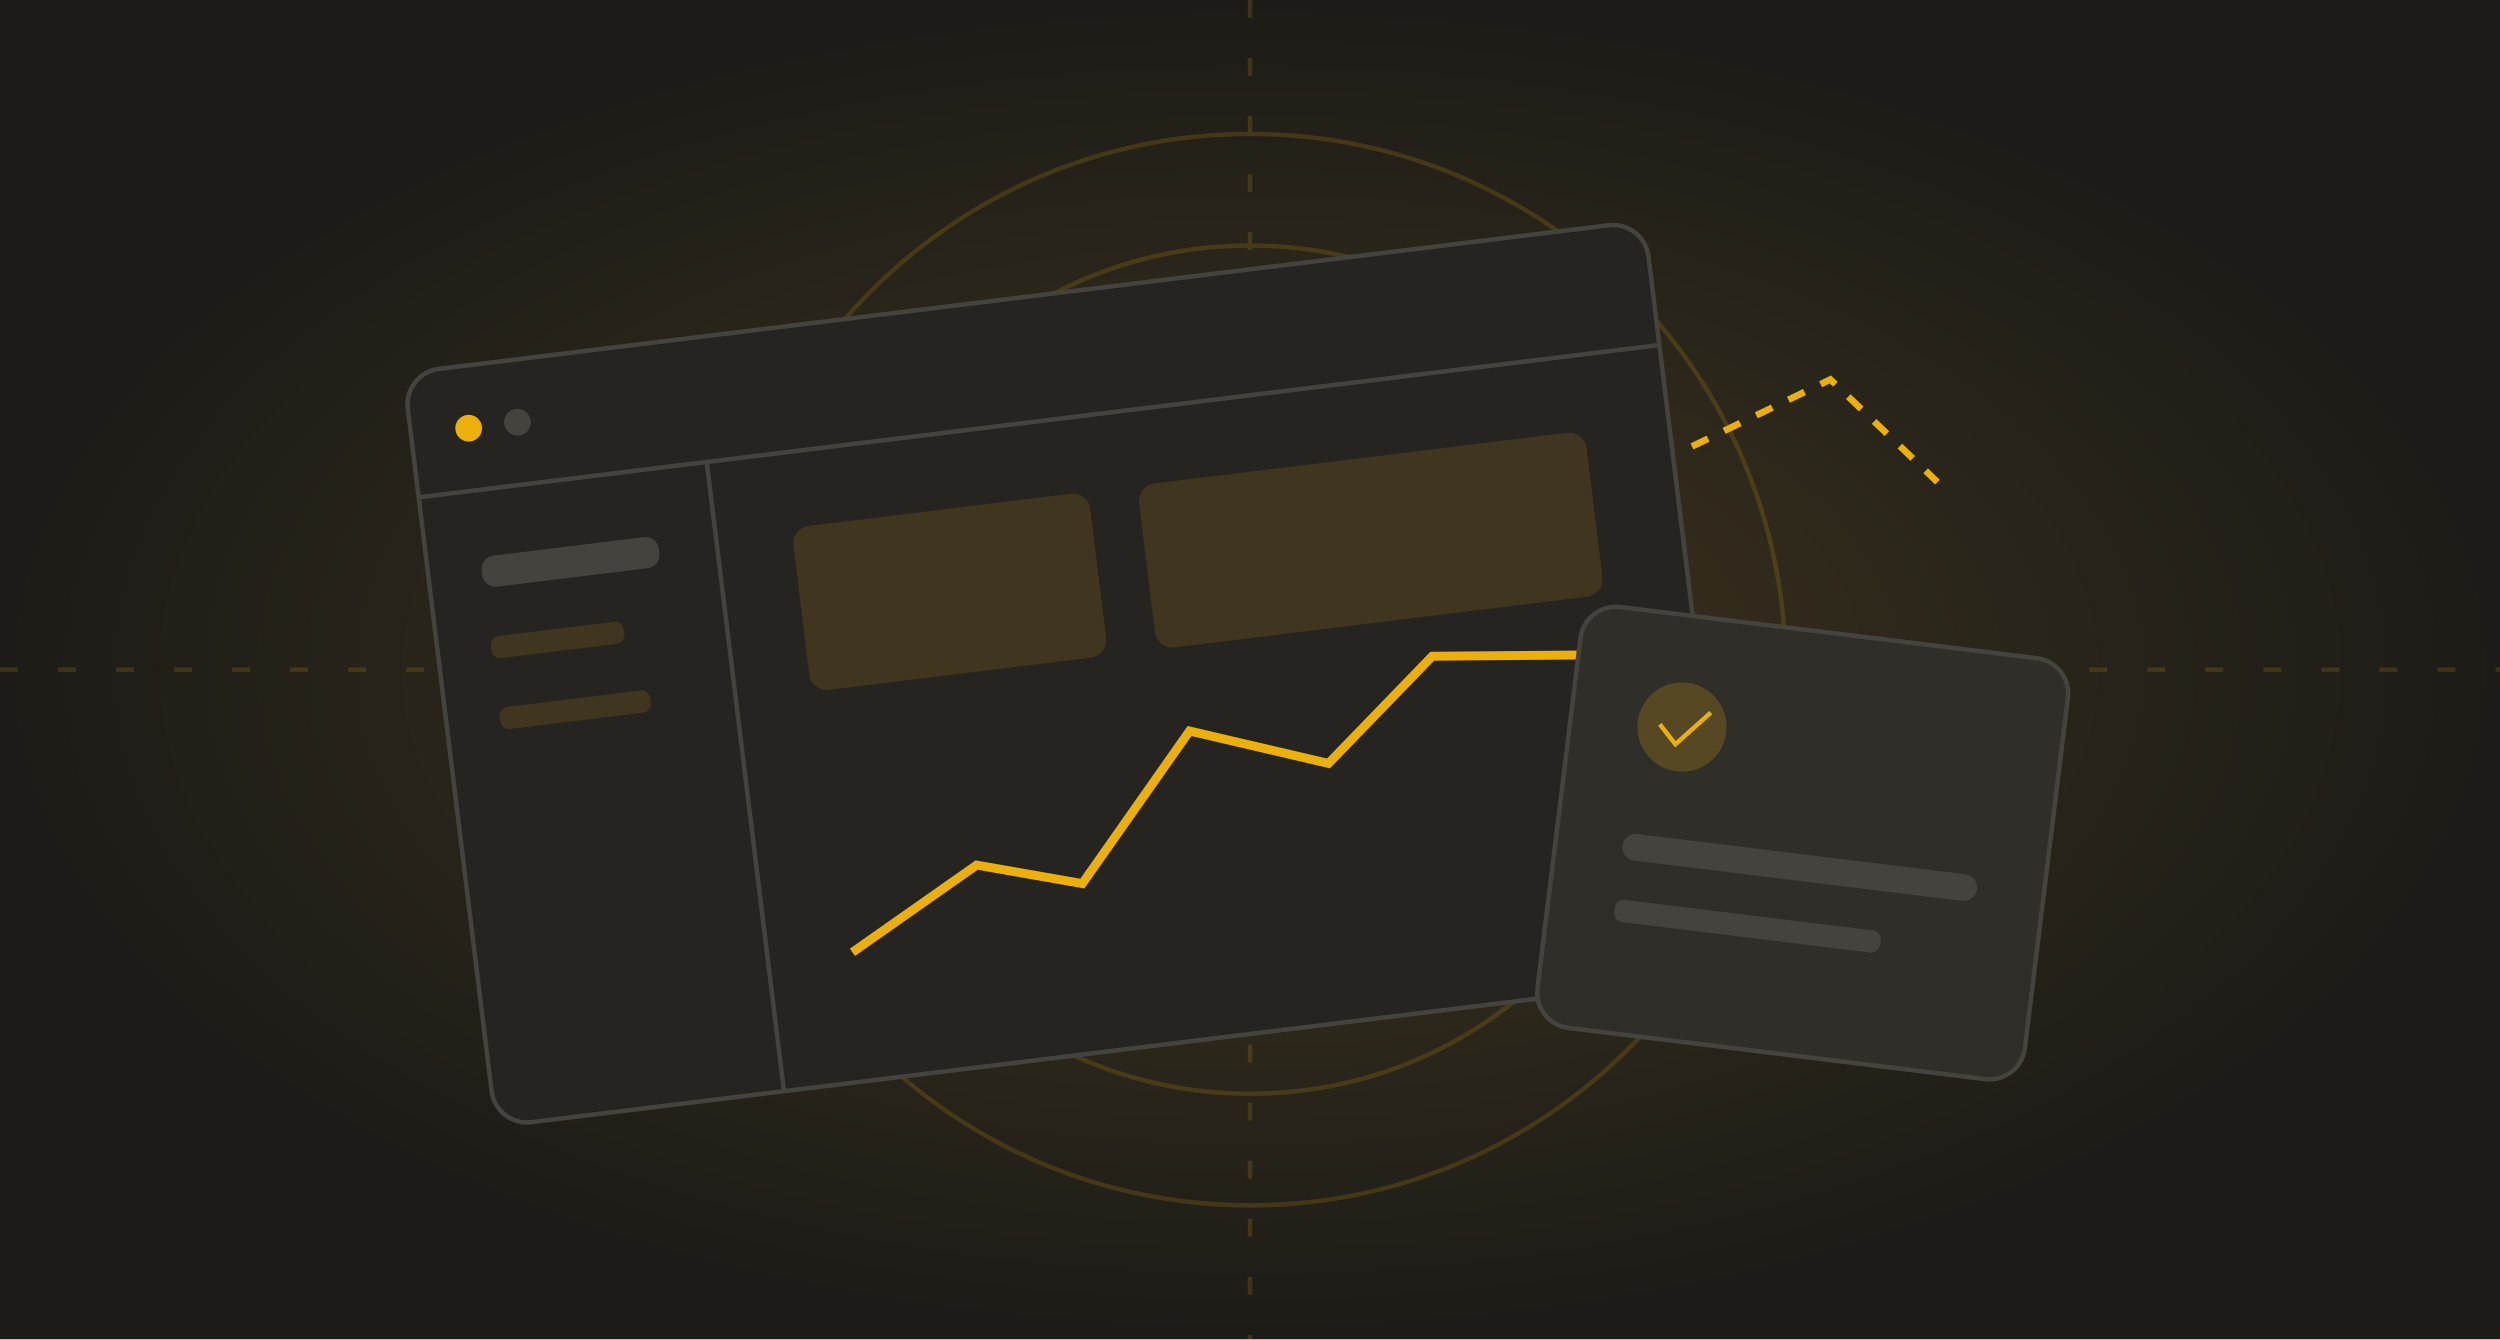
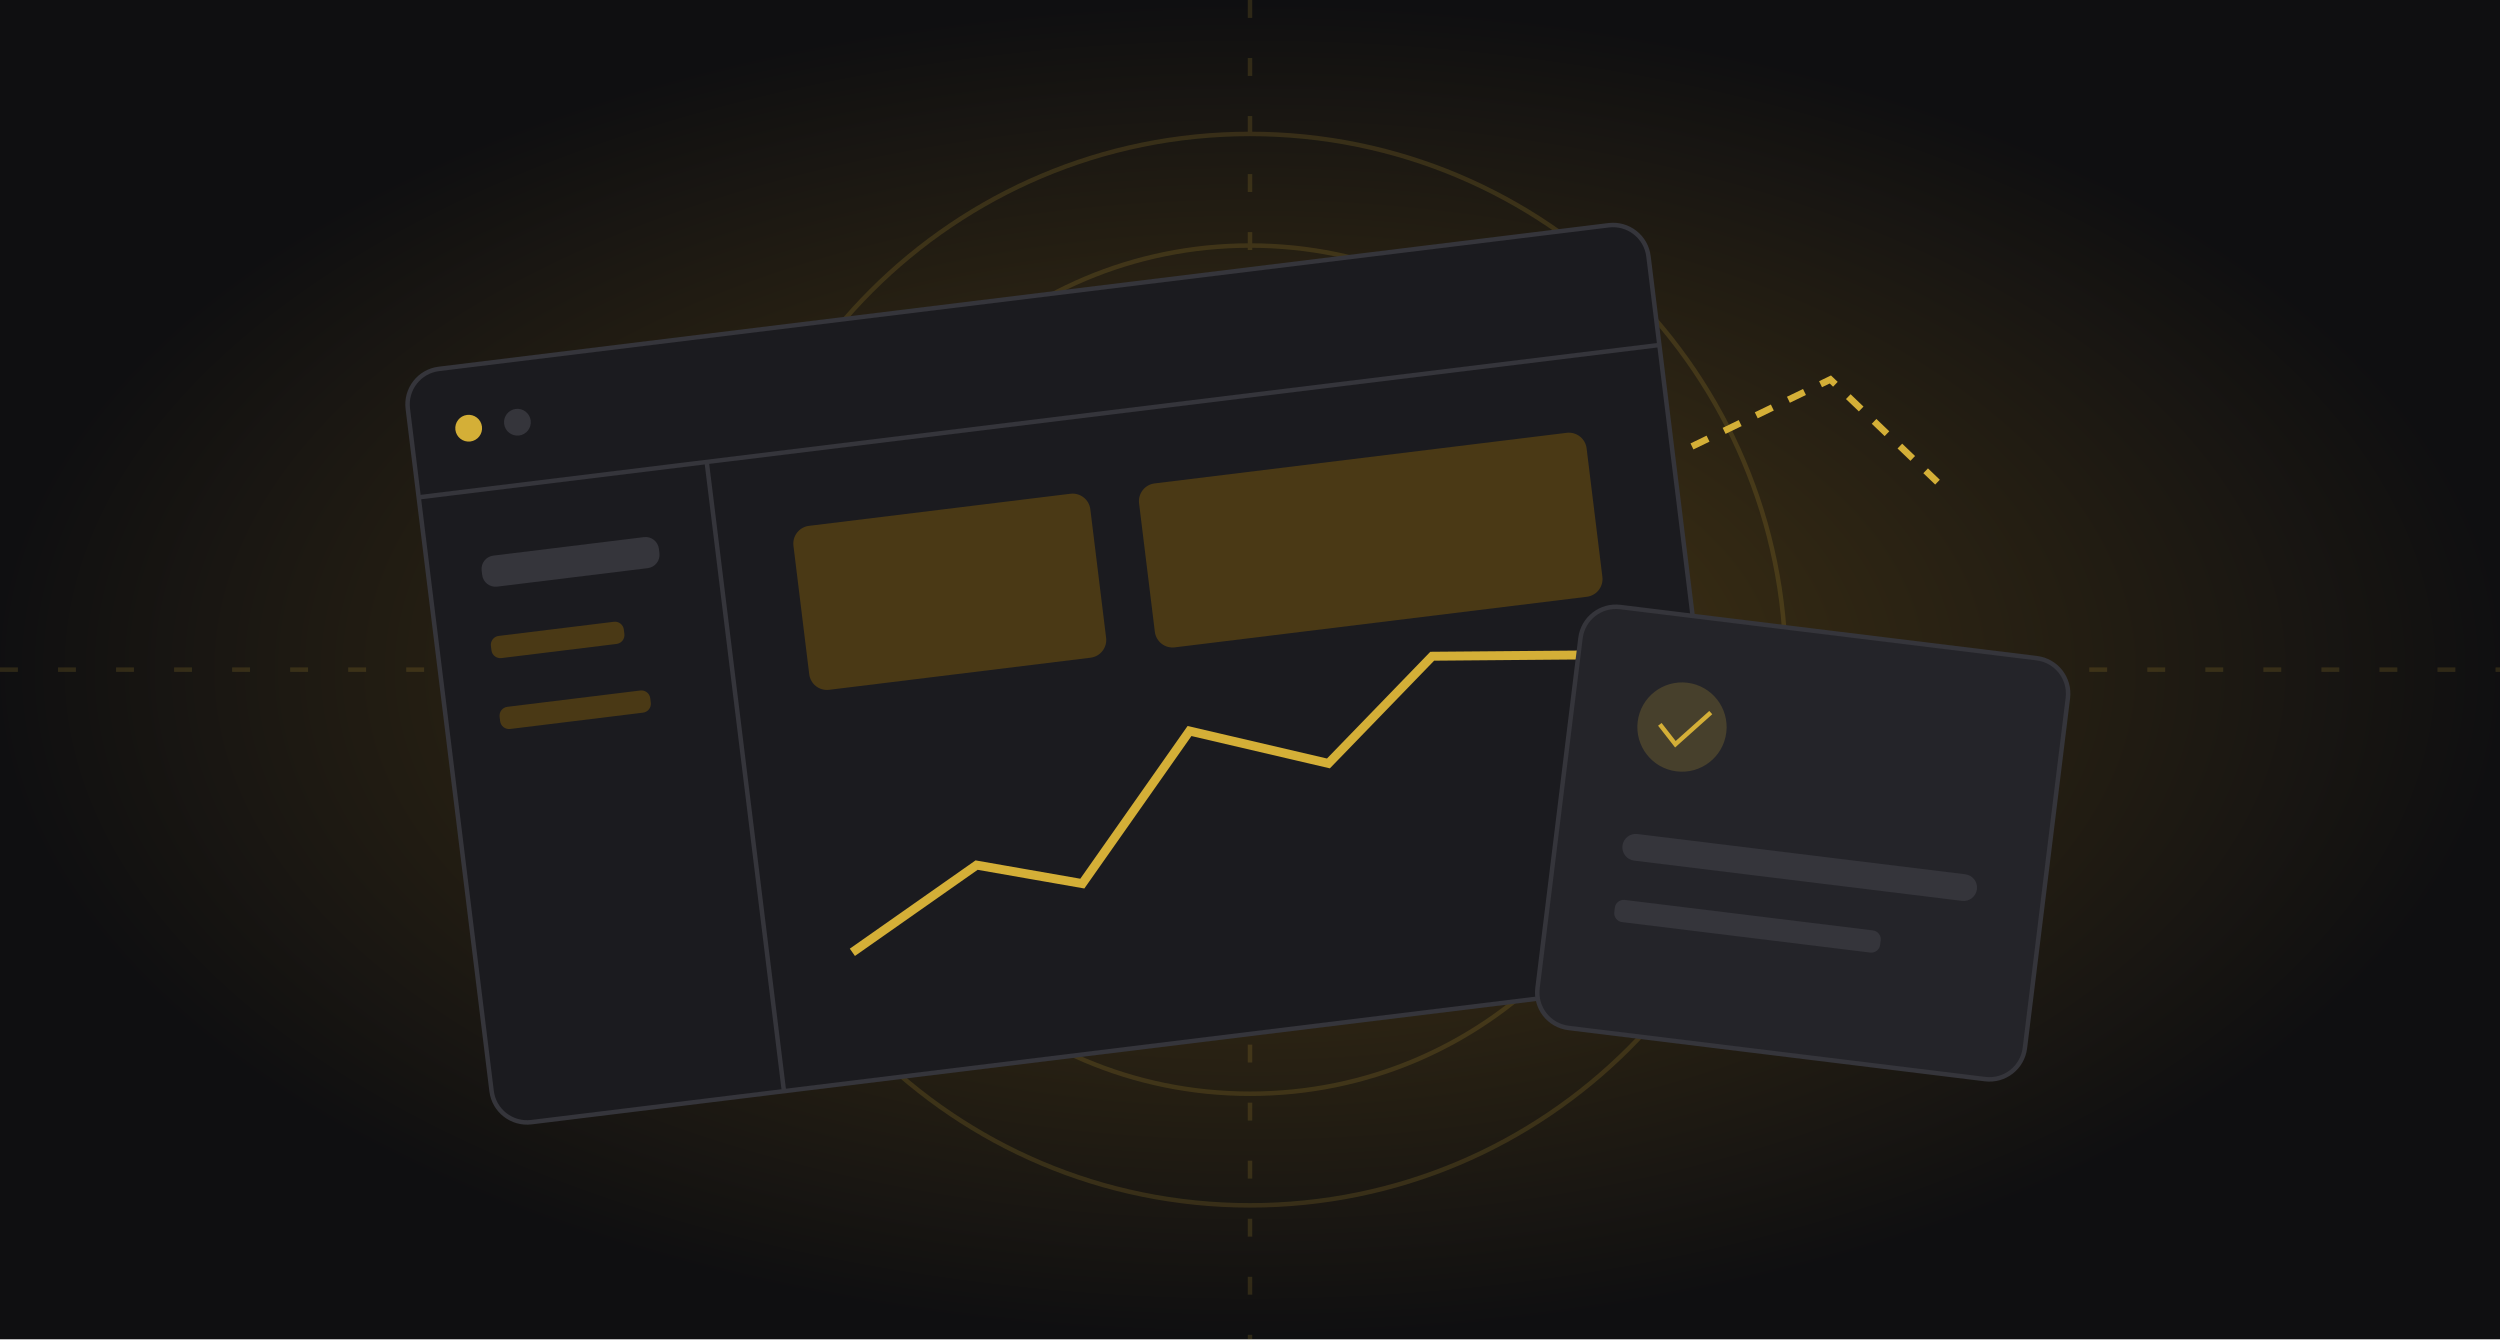
<svg xmlns="http://www.w3.org/2000/svg" width="560" height="300" viewBox="0 0 560 300">
  <defs>
    <radialGradient id="g">
-       <stop stop-color="hsl(40 34.737% 18.628%)" />
-       <stop offset="1" stop-color="hsl(48 9.804% 10%)" />
+       <stop stop-color="hsl(40.755 55.789% 18.627%)" />
+       <stop offset="1" stop-color="hsl(240 6.25% 6.275%)" />
    </radialGradient>
  </defs>
  <rect width="560" height="300" fill="url(#g)" />
-   <g fill="none" stroke="hsl(44.196 91.057% 48.235%)" opacity=".16">
+   <g fill="none" stroke="hsl(45.86 64.609% 52.353%)" opacity=".16">
    <circle cx="280" cy="150" r="120" />
    <circle cx="280" cy="150" r="95" />
    <circle cx="280" cy="150" r="70" />
    <path d="M0 150h560M280 0v300" stroke-dasharray="4 9" />
  </g>
  <g transform="translate(100 61) rotate(-7 180 90)">
-     <rect width="280" height="170" rx="8" fill="hsl(48 7.246% 13.529%)" stroke="hsl(42.857 5.343% 25.686%)" />
-     <path d="M0 28h280M65 28v142" stroke="hsl(42.857 5.343% 25.686%)" />
-     <circle cx="13" cy="14" r="3" fill="hsl(44.196 91.057% 48.235%)" />
-     <circle cx="24" cy="14" r="3" fill="hsl(42.857 5.343% 25.686%)" />
-     <rect x="12" y="43" width="40" height="7" rx="3" fill="hsl(42.857 5.343% 25.686%)" />
-     <rect x="12" y="61" width="30" height="5" rx="2" fill="hsl(40 34.737% 18.628%)" />
-     <rect x="12" y="77" width="34" height="5" rx="2" fill="hsl(40 34.737% 18.628%)" />
-     <rect x="82" y="45" width="67" height="37" rx="4" fill="hsl(40 34.737% 18.628%)" />
-     <rect x="160" y="45" width="101" height="37" rx="4" fill="hsl(40 34.737% 18.628%)" />
-     <path d="M84 141l30-16 23 7 28-31 30 11 26-21 35 4" stroke="hsl(44.196 91.057% 48.235%)" stroke-width="2" fill="none" />
+     <rect width="280" height="170" rx="8" fill="hsl(240 6.897% 11.373%)" stroke="hsl(240 5.357% 21.961%)" />
+     <path d="M0 28h280M65 28v142" stroke="hsl(240 5.357% 21.961%)" />
+     <circle cx="13" cy="14" r="3" fill="hsl(45.86 64.609% 52.353%)" />
+     <circle cx="24" cy="14" r="3" fill="hsl(240 5.357% 21.961%)" />
+     <rect x="12" y="43" width="40" height="7" rx="3" fill="hsl(240 5.357% 21.961%)" />
+     <rect x="12" y="61" width="30" height="5" rx="2" fill="hsl(40.755 55.789% 18.627%)" />
+     <rect x="12" y="77" width="34" height="5" rx="2" fill="hsl(40.755 55.789% 18.627%)" />
+     <rect x="82" y="45" width="67" height="37" rx="4" fill="hsl(40.755 55.789% 18.627%)" />
+     <rect x="160" y="45" width="101" height="37" rx="4" fill="hsl(40.755 55.789% 18.627%)" />
+     <path d="M84 141l30-16 23 7 28-31 30 11 26-21 35 4" stroke="hsl(45.86 64.609% 52.353%)" stroke-width="2" fill="none" />
  </g>
  <g transform="translate(355 135) rotate(7)">
-     <rect width="110" height="95" rx="8" fill="hsl(42.857 7.865% 17.451%)" stroke="hsl(42.857 5.343% 25.686%)" />
-     <circle cx="25" cy="25" r="10" fill="hsl(44.196 91.057% 48.235%)" fill-opacity=".2" />
-     <path d="M20 25l4 4 7-8" fill="none" stroke="hsl(44.196 91.057% 48.235%)" />
-     <rect x="15" y="50" width="80" height="6" rx="3" fill="hsl(42.857 5.343% 25.686%)" />
-     <rect x="15" y="65" width="60" height="5" rx="2" fill="hsl(42.857 5.343% 25.686%)" />
+     <rect width="110" height="95" rx="8" fill="hsl(240 6.494% 15.098%)" stroke="hsl(240 5.357% 21.961%)" />
+     <circle cx="25" cy="25" r="10" fill="hsl(45.86 64.609% 52.353%)" fill-opacity=".2" />
+     <path d="M20 25l4 4 7-8" fill="none" stroke="hsl(45.86 64.609% 52.353%)" />
+     <rect x="15" y="50" width="80" height="6" rx="3" fill="hsl(240 5.357% 21.961%)" />
+     <rect x="15" y="65" width="60" height="5" rx="2" fill="hsl(240 5.357% 21.961%)" />
  </g>
-   <path d="M379 100l31-15 24 23" stroke="hsl(44.196 91.057% 48.235%)" fill="none" stroke-width="1.5" stroke-dasharray="4 4" />
+   <path d="M379 100l31-15 24 23" stroke="hsl(45.86 64.609% 52.353%)" fill="none" stroke-width="1.5" stroke-dasharray="4 4" />
</svg>
